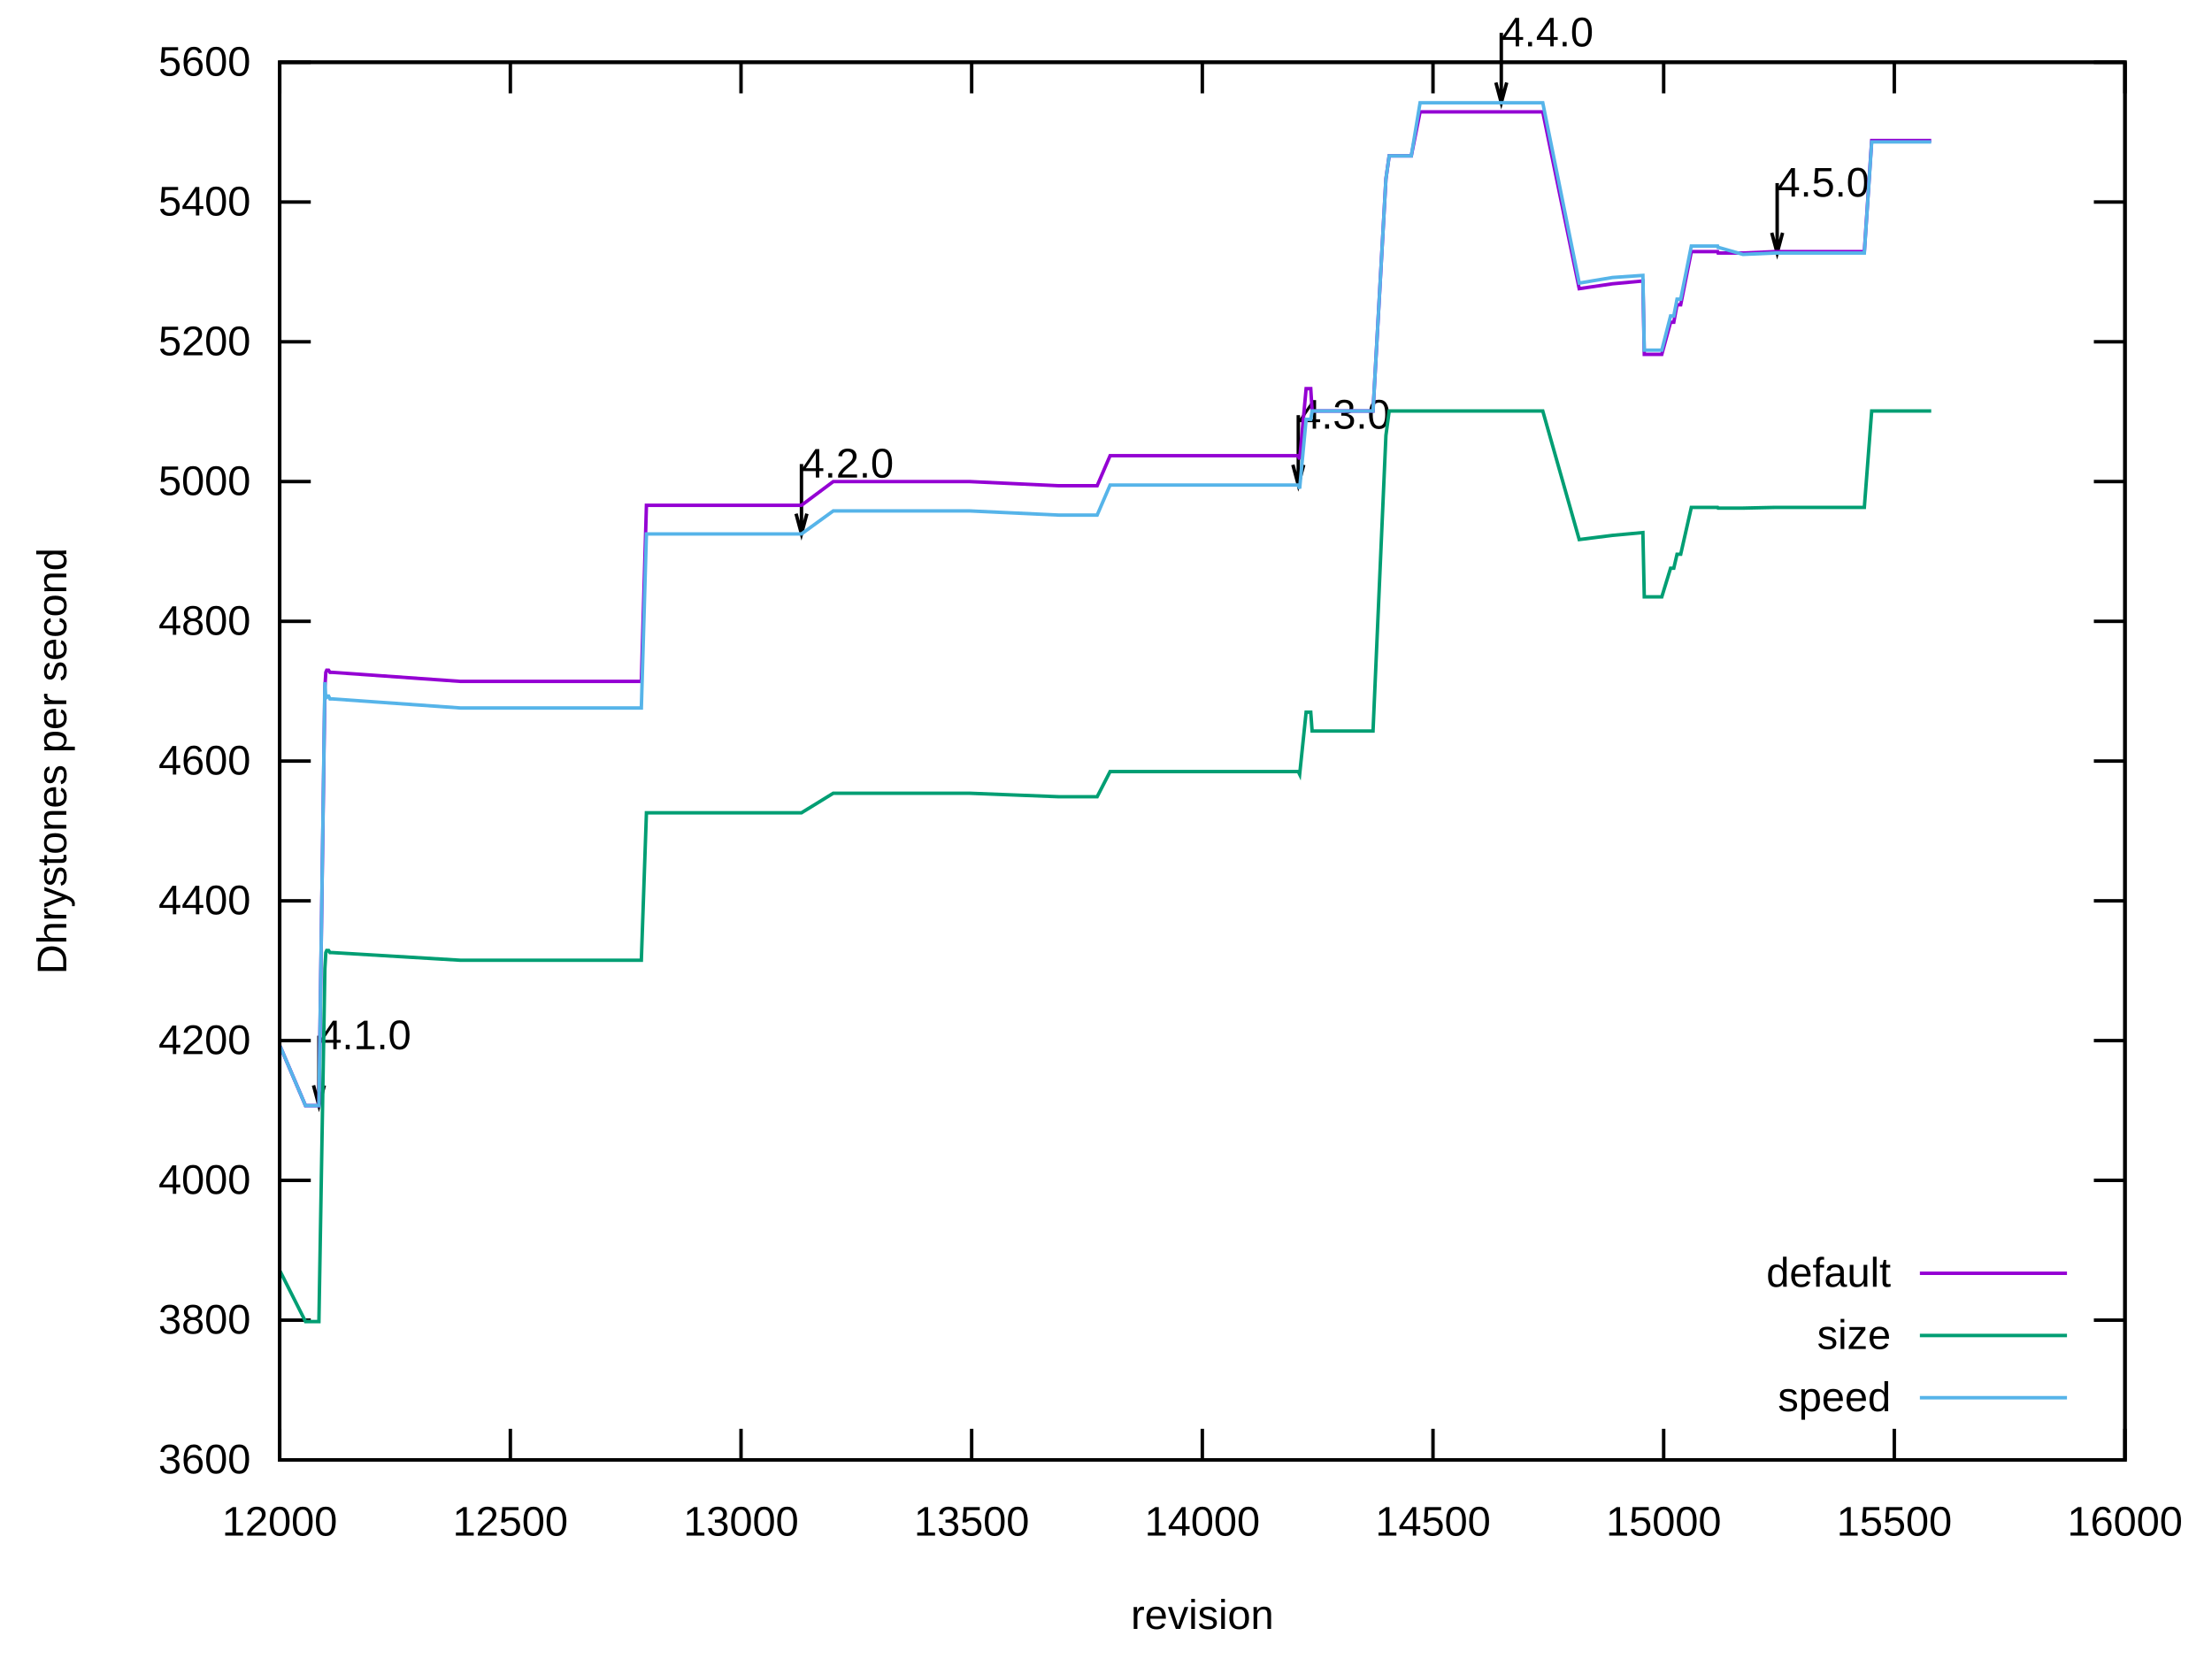
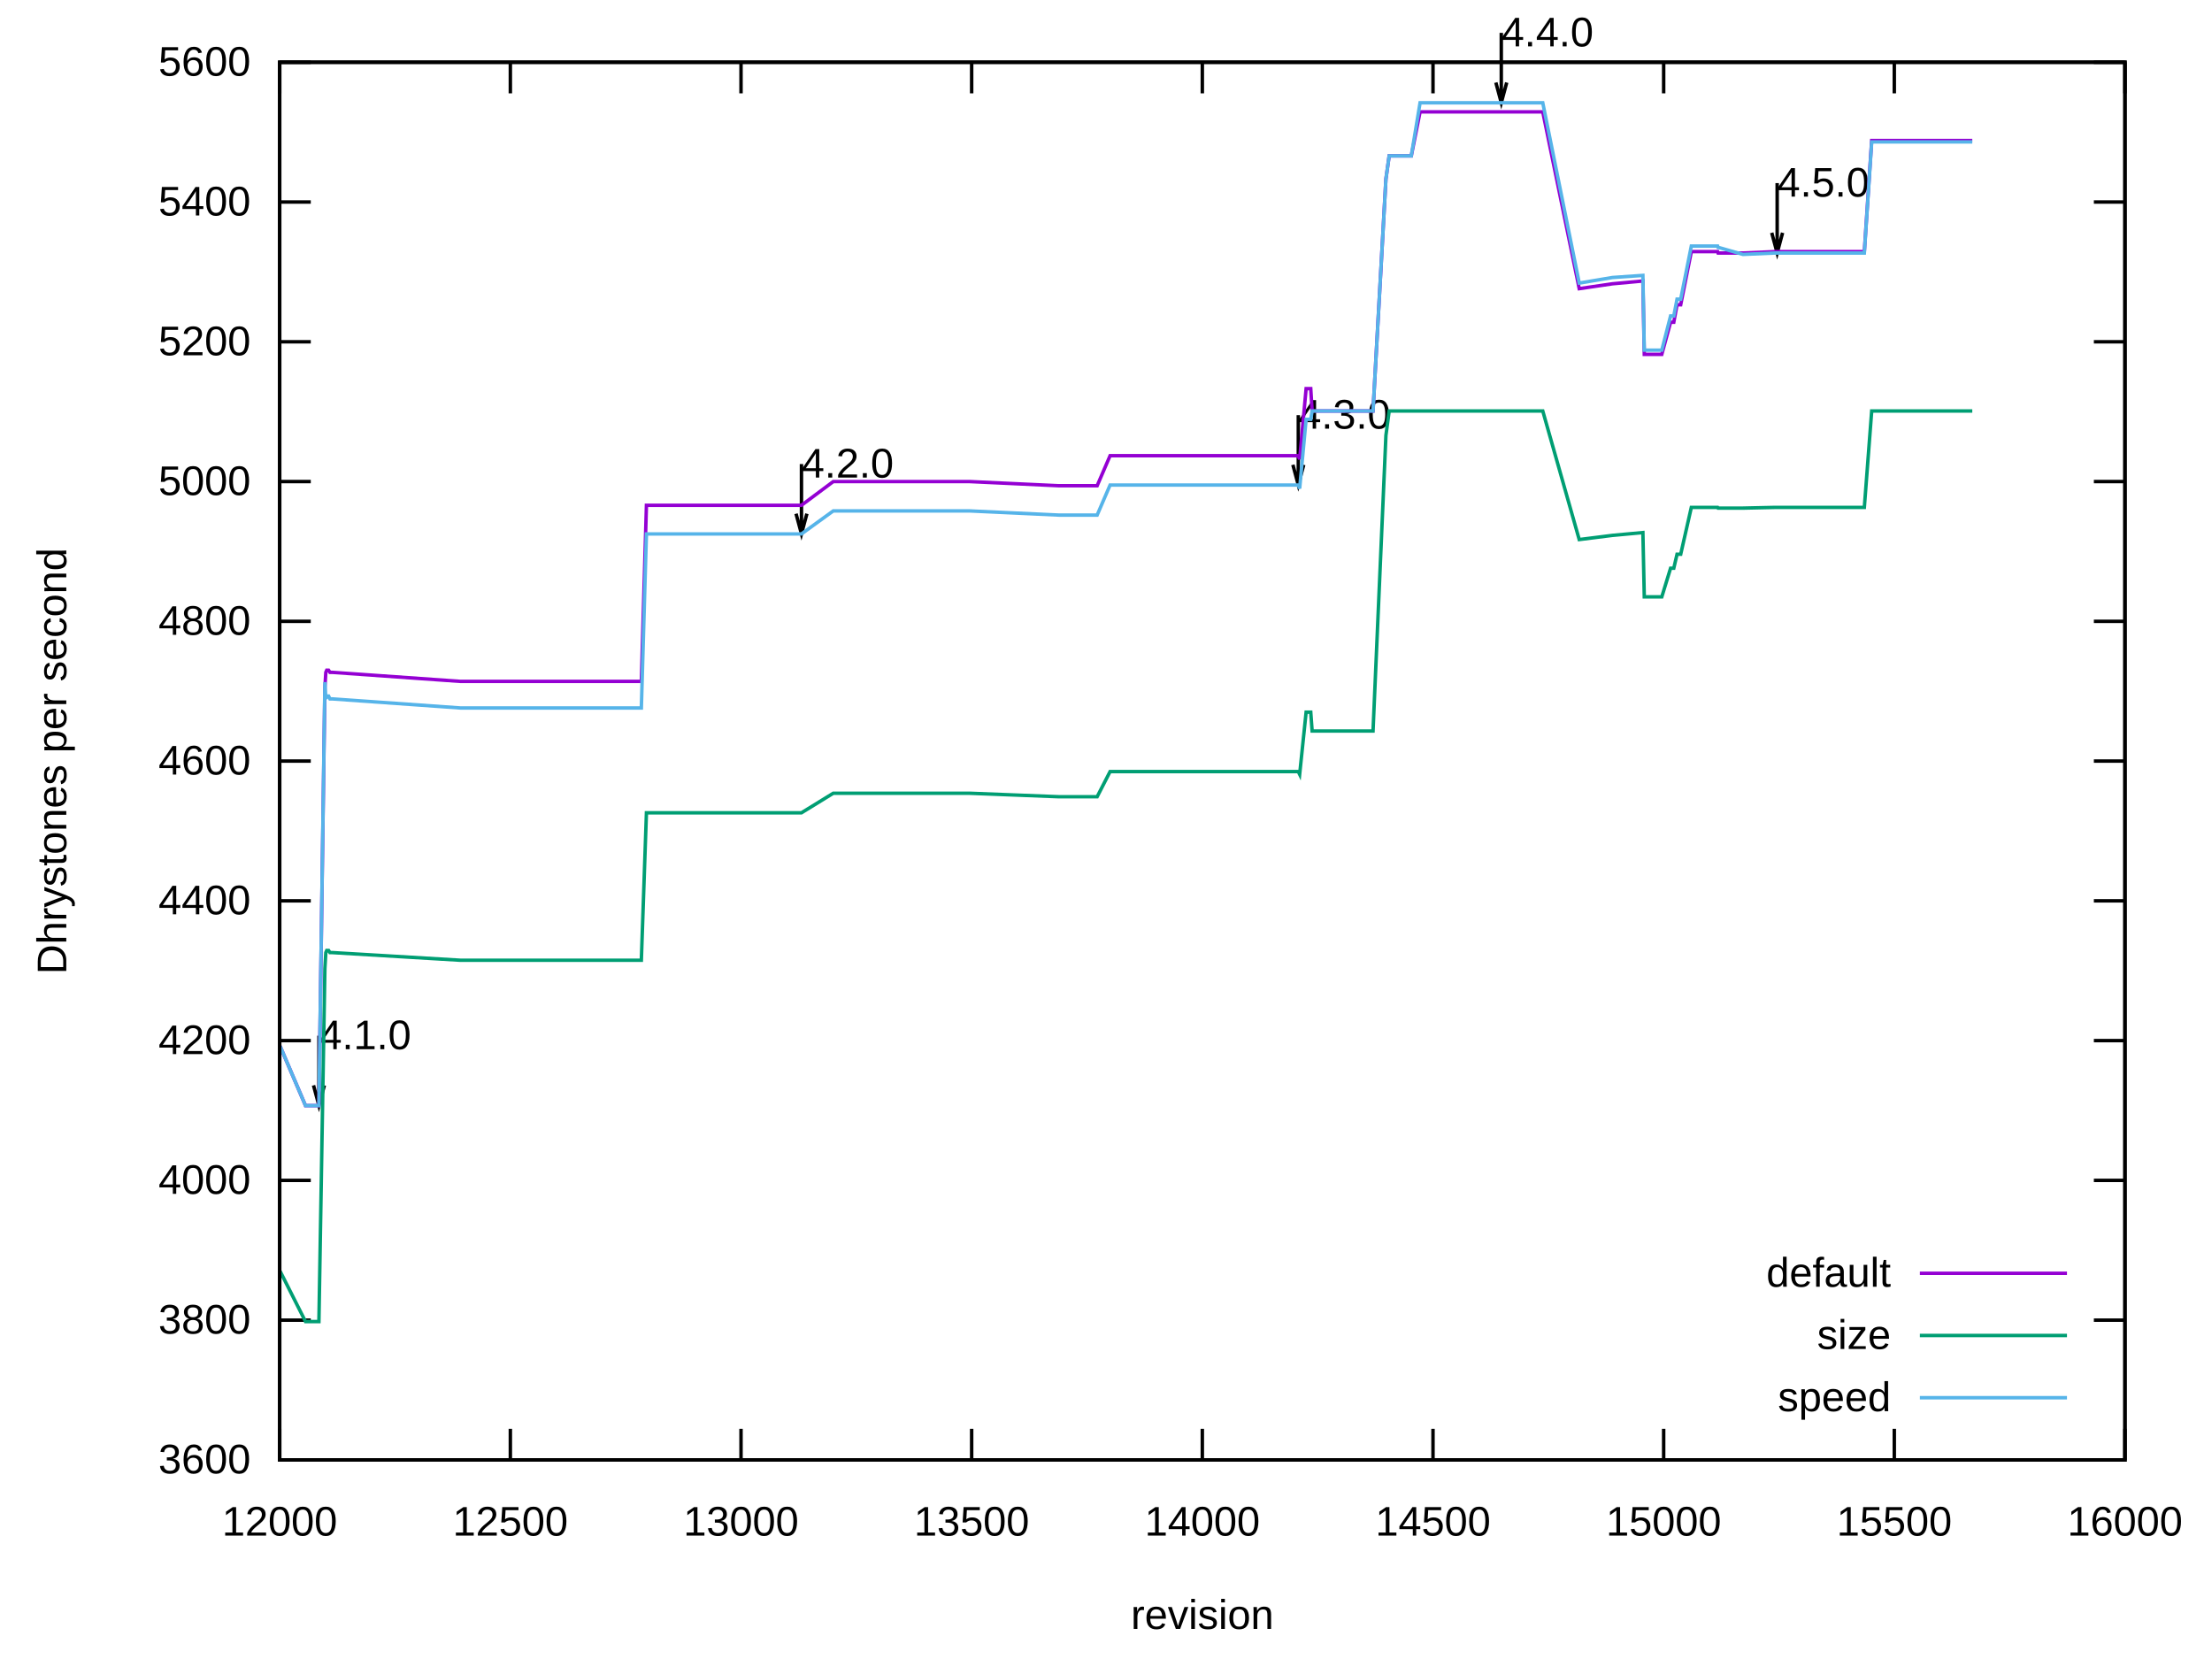
<svg xmlns="http://www.w3.org/2000/svg" xmlns:xlink="http://www.w3.org/1999/xlink" width="640" height="480" viewBox="0 0 640 480">
  <g id="gnuplot_canvas">
    <rect x="0" y="0" width="640" height="480" fill="none" />
    <defs>
      <circle id="gpDot" r="0.5" stroke-width="0.5" stroke="currentColor" />
      <path id="gpPt0" stroke-width="0.222" stroke="currentColor" d="M-1,0 h2 M0,-1 v2" />
      <path id="gpPt1" stroke-width="0.222" stroke="currentColor" d="M-1,-1 L1,1 M1,-1 L-1,1" />
      <path id="gpPt2" stroke-width="0.222" stroke="currentColor" d="M-1,0 L1,0 M0,-1 L0,1 M-1,-1 L1,1 M-1,1 L1,-1" />
      <rect id="gpPt3" stroke-width="0.222" stroke="currentColor" x="-1" y="-1" width="2" height="2" />
      <rect id="gpPt4" stroke-width="0.222" stroke="currentColor" fill="currentColor" x="-1" y="-1" width="2" height="2" />
      <circle id="gpPt5" stroke-width="0.222" stroke="currentColor" cx="0" cy="0" r="1" />
      <use xlink:href="#gpPt5" id="gpPt6" fill="currentColor" stroke="none" />
      <path id="gpPt7" stroke-width="0.222" stroke="currentColor" d="M0,-1.33 L-1.33,0.67 L1.33,0.67 z" />
      <use xlink:href="#gpPt7" id="gpPt8" fill="currentColor" stroke="none" />
      <use xlink:href="#gpPt7" id="gpPt9" stroke="currentColor" transform="rotate(180)" />
      <use xlink:href="#gpPt9" id="gpPt10" fill="currentColor" stroke="none" />
      <use xlink:href="#gpPt3" id="gpPt11" stroke="currentColor" transform="rotate(45)" />
      <use xlink:href="#gpPt11" id="gpPt12" fill="currentColor" stroke="none" />
      <path id="gpPt13" stroke-width="0.222" stroke="currentColor" d="M0,1.330 L1.265,0.411 L0.782,-1.067 L-0.782,-1.076 L-1.265,0.411 z" />
      <use xlink:href="#gpPt13" id="gpPt14" fill="currentColor" stroke="none" />
      <filter id="textbox" filterUnits="objectBoundingBox" x="0" y="0" height="1" width="1">
        <feFlood flood-color="white" flood-opacity="1" result="bgnd" />
        <feComposite in="SourceGraphic" in2="bgnd" operator="atop" />
      </filter>
      <filter id="greybox" filterUnits="objectBoundingBox" x="0" y="0" height="1" width="1">
        <feFlood flood-color="lightgrey" flood-opacity="1" result="grey" />
        <feComposite in="SourceGraphic" in2="grey" operator="atop" />
      </filter>
    </defs>
    <g fill="none" color="white" stroke="currentColor" stroke-width="1.00" stroke-linecap="butt" stroke-linejoin="miter">
</g>
    <g fill="none" color="black" stroke="currentColor" stroke-width="1.00" stroke-linecap="butt" stroke-linejoin="miter">
      <path stroke="black" d="M80.92,422.40 L89.92,422.40 M614.82,422.40 L605.82,422.40  " />
      <g transform="translate(72.53,426.30)" stroke="none" fill="black" font-family="Arial" font-size="12.00" text-anchor="end">
        <text>
          <tspan font-family="Arial"> 3600</tspan>
        </text>
      </g>
    </g>
    <g fill="none" color="black" stroke="currentColor" stroke-width="1.00" stroke-linecap="butt" stroke-linejoin="miter">
      <path stroke="black" d="M80.92,381.96 L89.92,381.96 M614.82,381.96 L605.82,381.96  " />
      <g transform="translate(72.53,385.86)" stroke="none" fill="black" font-family="Arial" font-size="12.00" text-anchor="end">
        <text>
          <tspan font-family="Arial"> 3800</tspan>
        </text>
      </g>
    </g>
    <g fill="none" color="black" stroke="currentColor" stroke-width="1.00" stroke-linecap="butt" stroke-linejoin="miter">
      <path stroke="black" d="M80.92,341.52 L89.92,341.52 M614.82,341.52 L605.82,341.52  " />
      <g transform="translate(72.53,345.42)" stroke="none" fill="black" font-family="Arial" font-size="12.00" text-anchor="end">
        <text>
          <tspan font-family="Arial"> 4000</tspan>
        </text>
      </g>
    </g>
    <g fill="none" color="black" stroke="currentColor" stroke-width="1.00" stroke-linecap="butt" stroke-linejoin="miter">
      <path stroke="black" d="M80.92,301.08 L89.92,301.08 M614.82,301.08 L605.82,301.08  " />
      <g transform="translate(72.53,304.98)" stroke="none" fill="black" font-family="Arial" font-size="12.00" text-anchor="end">
        <text>
          <tspan font-family="Arial"> 4200</tspan>
        </text>
      </g>
    </g>
    <g fill="none" color="black" stroke="currentColor" stroke-width="1.00" stroke-linecap="butt" stroke-linejoin="miter">
      <path stroke="black" d="M80.92,260.64 L89.92,260.64 M614.82,260.64 L605.82,260.64  " />
      <g transform="translate(72.53,264.54)" stroke="none" fill="black" font-family="Arial" font-size="12.00" text-anchor="end">
        <text>
          <tspan font-family="Arial"> 4400</tspan>
        </text>
      </g>
    </g>
    <g fill="none" color="black" stroke="currentColor" stroke-width="1.00" stroke-linecap="butt" stroke-linejoin="miter">
      <path stroke="black" d="M80.92,220.20 L89.92,220.20 M614.82,220.20 L605.82,220.20  " />
      <g transform="translate(72.53,224.10)" stroke="none" fill="black" font-family="Arial" font-size="12.00" text-anchor="end">
        <text>
          <tspan font-family="Arial"> 4600</tspan>
        </text>
      </g>
    </g>
    <g fill="none" color="black" stroke="currentColor" stroke-width="1.00" stroke-linecap="butt" stroke-linejoin="miter">
      <path stroke="black" d="M80.92,179.77 L89.92,179.77 M614.82,179.77 L605.82,179.77  " />
      <g transform="translate(72.53,183.67)" stroke="none" fill="black" font-family="Arial" font-size="12.00" text-anchor="end">
        <text>
          <tspan font-family="Arial"> 4800</tspan>
        </text>
      </g>
    </g>
    <g fill="none" color="black" stroke="currentColor" stroke-width="1.00" stroke-linecap="butt" stroke-linejoin="miter">
      <path stroke="black" d="M80.92,139.33 L89.92,139.33 M614.82,139.33 L605.82,139.33  " />
      <g transform="translate(72.53,143.23)" stroke="none" fill="black" font-family="Arial" font-size="12.00" text-anchor="end">
        <text>
          <tspan font-family="Arial"> 5000</tspan>
        </text>
      </g>
    </g>
    <g fill="none" color="black" stroke="currentColor" stroke-width="1.00" stroke-linecap="butt" stroke-linejoin="miter">
      <path stroke="black" d="M80.92,98.89 L89.92,98.89 M614.82,98.89 L605.82,98.89  " />
      <g transform="translate(72.53,102.79)" stroke="none" fill="black" font-family="Arial" font-size="12.00" text-anchor="end">
        <text>
          <tspan font-family="Arial"> 5200</tspan>
        </text>
      </g>
    </g>
    <g fill="none" color="black" stroke="currentColor" stroke-width="1.00" stroke-linecap="butt" stroke-linejoin="miter">
      <path stroke="black" d="M80.92,58.45 L89.92,58.45 M614.82,58.45 L605.82,58.45  " />
      <g transform="translate(72.53,62.35)" stroke="none" fill="black" font-family="Arial" font-size="12.00" text-anchor="end">
        <text>
          <tspan font-family="Arial"> 5400</tspan>
        </text>
      </g>
    </g>
    <g fill="none" color="black" stroke="currentColor" stroke-width="1.00" stroke-linecap="butt" stroke-linejoin="miter">
      <path stroke="black" d="M80.92,18.01 L89.92,18.01 M614.82,18.01 L605.82,18.01  " />
      <g transform="translate(72.53,21.91)" stroke="none" fill="black" font-family="Arial" font-size="12.00" text-anchor="end">
        <text>
          <tspan font-family="Arial"> 5600</tspan>
        </text>
      </g>
    </g>
    <g fill="none" color="black" stroke="currentColor" stroke-width="1.00" stroke-linecap="butt" stroke-linejoin="miter">
      <path stroke="black" d="M80.92,422.40 L80.92,413.40 M80.92,18.01 L80.92,27.01  " />
      <g transform="translate(80.92,444.30)" stroke="none" fill="black" font-family="Arial" font-size="12.00" text-anchor="middle">
        <text>
          <tspan font-family="Arial"> 12000</tspan>
        </text>
      </g>
    </g>
    <g fill="none" color="black" stroke="currentColor" stroke-width="1.00" stroke-linecap="butt" stroke-linejoin="miter">
      <path stroke="black" d="M147.66,422.40 L147.66,413.40 M147.66,18.01 L147.66,27.01  " />
      <g transform="translate(147.66,444.30)" stroke="none" fill="black" font-family="Arial" font-size="12.00" text-anchor="middle">
        <text>
          <tspan font-family="Arial"> 12500</tspan>
        </text>
      </g>
    </g>
    <g fill="none" color="black" stroke="currentColor" stroke-width="1.00" stroke-linecap="butt" stroke-linejoin="miter">
      <path stroke="black" d="M214.40,422.40 L214.40,413.40 M214.40,18.01 L214.40,27.01  " />
      <g transform="translate(214.40,444.30)" stroke="none" fill="black" font-family="Arial" font-size="12.00" text-anchor="middle">
        <text>
          <tspan font-family="Arial"> 13000</tspan>
        </text>
      </g>
    </g>
    <g fill="none" color="black" stroke="currentColor" stroke-width="1.00" stroke-linecap="butt" stroke-linejoin="miter">
      <path stroke="black" d="M281.13,422.40 L281.13,413.40 M281.13,18.01 L281.13,27.01  " />
      <g transform="translate(281.13,444.30)" stroke="none" fill="black" font-family="Arial" font-size="12.00" text-anchor="middle">
        <text>
          <tspan font-family="Arial"> 13500</tspan>
        </text>
      </g>
    </g>
    <g fill="none" color="black" stroke="currentColor" stroke-width="1.00" stroke-linecap="butt" stroke-linejoin="miter">
      <path stroke="black" d="M347.87,422.40 L347.87,413.40 M347.87,18.01 L347.87,27.01  " />
      <g transform="translate(347.87,444.30)" stroke="none" fill="black" font-family="Arial" font-size="12.00" text-anchor="middle">
        <text>
          <tspan font-family="Arial"> 14000</tspan>
        </text>
      </g>
    </g>
    <g fill="none" color="black" stroke="currentColor" stroke-width="1.00" stroke-linecap="butt" stroke-linejoin="miter">
      <path stroke="black" d="M414.61,422.40 L414.61,413.40 M414.61,18.01 L414.61,27.01  " />
      <g transform="translate(414.61,444.30)" stroke="none" fill="black" font-family="Arial" font-size="12.00" text-anchor="middle">
        <text>
          <tspan font-family="Arial"> 14500</tspan>
        </text>
      </g>
    </g>
    <g fill="none" color="black" stroke="currentColor" stroke-width="1.00" stroke-linecap="butt" stroke-linejoin="miter">
      <path stroke="black" d="M481.35,422.40 L481.35,413.40 M481.35,18.01 L481.35,27.01  " />
      <g transform="translate(481.35,444.30)" stroke="none" fill="black" font-family="Arial" font-size="12.00" text-anchor="middle">
        <text>
          <tspan font-family="Arial"> 15000</tspan>
        </text>
      </g>
    </g>
    <g fill="none" color="black" stroke="currentColor" stroke-width="1.00" stroke-linecap="butt" stroke-linejoin="miter">
      <path stroke="black" d="M548.08,422.40 L548.08,413.40 M548.08,18.01 L548.08,27.01  " />
      <g transform="translate(548.08,444.30)" stroke="none" fill="black" font-family="Arial" font-size="12.00" text-anchor="middle">
        <text>
          <tspan font-family="Arial"> 15500</tspan>
        </text>
      </g>
    </g>
    <g fill="none" color="black" stroke="currentColor" stroke-width="1.00" stroke-linecap="butt" stroke-linejoin="miter">
      <path stroke="black" d="M614.82,422.40 L614.82,413.40 M614.82,18.01 L614.82,27.01  " />
      <g transform="translate(614.82,444.30)" stroke="none" fill="black" font-family="Arial" font-size="12.00" text-anchor="middle">
        <text>
          <tspan font-family="Arial"> 16000</tspan>
        </text>
      </g>
    </g>
    <g fill="none" color="black" stroke="currentColor" stroke-width="1.00" stroke-linecap="butt" stroke-linejoin="miter">
</g>
    <g fill="none" color="black" stroke="currentColor" stroke-width="1.00" stroke-linecap="butt" stroke-linejoin="miter">
      <path stroke="black" d="M80.92,18.01 L80.92,422.40 L614.82,422.40 L614.82,18.01 L80.92,18.01 Z  " />
      <g transform="translate(92.27,303.57)" stroke="none" fill="black" font-family="Arial" font-size="12.00" text-anchor="start">
        <text>
          <tspan font-family="Arial">4.1.0</tspan>
        </text>
      </g>
      <g transform="translate(231.88,138.17)" stroke="none" fill="black" font-family="Arial" font-size="12.00" text-anchor="start">
        <text>
          <tspan font-family="Arial">4.2.0</tspan>
        </text>
      </g>
      <g transform="translate(375.63,124.02)" stroke="none" fill="black" font-family="Arial" font-size="12.00" text-anchor="start">
        <text>
          <tspan font-family="Arial">4.3.0</tspan>
        </text>
      </g>
      <g transform="translate(434.36,13.42)" stroke="none" fill="black" font-family="Arial" font-size="12.00" text-anchor="start">
        <text>
          <tspan font-family="Arial">4.4.0</tspan>
        </text>
      </g>
      <g transform="translate(514.18,56.89)" stroke="none" fill="black" font-family="Arial" font-size="12.00" text-anchor="start">
        <text>
          <tspan font-family="Arial">4.5.0</tspan>
        </text>
      </g>
    </g>
    <g fill="none" color="black" stroke="currentColor" stroke-width="1.00" stroke-linecap="butt" stroke-linejoin="miter">
      <path stroke="black" d="M90.71,314.03 L92.28,319.88 L93.85,314.03 M92.28,299.66 L92.28,319.88  " />
    </g>
    <g fill="none" color="black" stroke="currentColor" stroke-width="1.00" stroke-linecap="butt" stroke-linejoin="miter">
      <path stroke="black" d="M230.32,148.63 L231.89,154.48 L233.46,148.63 M231.89,134.26 L231.89,154.48  " />
    </g>
    <g fill="none" color="black" stroke="currentColor" stroke-width="1.00" stroke-linecap="butt" stroke-linejoin="miter">
      <path stroke="black" d="M374.07,134.48 L375.64,140.33 L377.21,134.48 M375.64,120.11 L375.64,140.33  " />
    </g>
    <g fill="none" color="black" stroke="currentColor" stroke-width="1.00" stroke-linecap="butt" stroke-linejoin="miter">
      <path stroke="black" d="M432.80,23.88 L434.37,29.73 L435.94,23.88 M434.37,9.51 L434.37,29.73  " />
    </g>
    <g fill="none" color="black" stroke="currentColor" stroke-width="1.00" stroke-linecap="butt" stroke-linejoin="miter">
      <path stroke="black" d="M512.62,67.35 L514.19,73.20 L515.76,67.35 M514.19,52.98 L514.19,73.20  " />
    </g>
    <g fill="none" color="black" stroke="currentColor" stroke-width="1.00" stroke-linecap="butt" stroke-linejoin="miter">
</g>
    <g id="gnuplot_plot_1">
      <g fill="none" color="black" stroke="currentColor" stroke-width="1.00" stroke-linecap="butt" stroke-linejoin="miter">
        <g transform="translate(547.09,372.30)" stroke="none" fill="black" font-family="Arial" font-size="12.00" text-anchor="end">
          <text>
            <tspan font-family="Arial">default</tspan>
          </text>
        </g>
      </g>
      <g fill="none" color="black" stroke="currentColor" stroke-width="1.00" stroke-linecap="butt" stroke-linejoin="miter">
-         <path stroke="rgb(148,   0, 211)" d="M555.48,368.40 L598.04,368.40 M81.05,302.70 L88.39,319.89 L92.27,319.89 L94.00,198.97 L94.27,194.53 L94.53,193.92   L95.07,193.92 L95.47,194.53 L96.14,194.53 L133.24,197.15 L136.31,197.15 L138.31,197.15 L140.98,197.15 L142.85,197.15   L146.06,197.15 L146.99,197.15 L148.73,197.15 L166.61,197.15 L170.75,197.15 L172.88,197.15 L173.28,197.15 L180.49,197.15   L185.56,197.15 L187.03,146.20 L191.30,146.20 L195.98,146.20 L197.71,146.20 L199.85,146.20 L201.05,146.20 L210.26,146.20   L231.88,146.20 L241.09,139.33 L254.44,139.33 L280.47,139.33 L306.36,140.54 L307.69,140.54 L309.03,140.54 L314.23,140.54   L317.44,140.54 L321.18,131.85 L321.71,131.85 L322.91,131.85 L324.51,131.85 L327.18,131.85 L332.52,131.85 L334.52,131.85   L347.87,131.85 L372.43,131.85 L375.63,131.85 L376.03,132.86 L377.90,112.44 L379.24,112.44 L379.64,118.91 L380.70,118.91   L380.97,118.91 L381.64,118.91 L387.91,118.91 L394.05,118.91 L397.26,118.91 L400.99,51.78 L401.93,45.10 L407.00,45.10   L407.67,45.10 L408.33,45.10 L410.87,32.37 L415.94,32.37 L418.34,32.37 L434.36,32.37 L434.63,32.37 L442.64,32.37   L446.37,32.37 L456.92,83.52 L466.53,82.11 L475.34,81.30 L475.74,102.53 L480.81,102.53 L483.35,93.23 L484.28,93.23   L485.22,88.17 L485.62,88.17 L486.28,88.17 L489.35,72.80 L493.76,72.80 L495.23,72.80 L496.96,72.80 L497.10,73.21   L497.23,73.21 L504.30,73.21 L513.38,72.80 L514.18,72.80 L523.66,72.80 L537.14,72.80 L539.41,72.80 L541.54,40.66   L546.21,40.66 L554.76,40.66 L558.76,40.66  " />
+         <path stroke="rgb(148,   0, 211)" d="M555.48,368.40 L598.04,368.40 M81.05,302.70 L88.39,319.89 L92.27,319.89 L94.00,198.97 L94.27,194.53 L94.53,193.92   L95.07,193.92 L95.47,194.53 L96.14,194.53 L133.24,197.15 L136.31,197.15 L138.31,197.15 L140.98,197.15 L142.85,197.15   L146.06,197.15 L146.99,197.15 L148.73,197.15 L166.61,197.15 L170.75,197.15 L172.88,197.15 L173.28,197.15 L180.49,197.15   L185.56,197.15 L187.03,146.20 L191.30,146.20 L195.98,146.20 L197.71,146.20 L199.85,146.20 L201.05,146.20 L210.26,146.20   L231.88,146.20 L241.09,139.33 L254.44,139.33 L280.47,139.33 L306.36,140.54 L307.69,140.54 L309.03,140.54 L314.23,140.54   L317.44,140.54 L321.18,131.85 L321.71,131.85 L322.91,131.85 L324.51,131.85 L327.18,131.85 L332.52,131.85 L334.52,131.85   L347.87,131.85 L372.43,131.85 L375.63,131.85 L376.03,132.86 L377.90,112.44 L379.24,112.44 L379.64,118.91 L380.70,118.91   L380.97,118.91 L381.64,118.91 L387.91,118.91 L394.05,118.91 L397.26,118.91 L400.99,51.78 L401.93,45.10 L407.00,45.10   L407.67,45.10 L408.33,45.10 L410.87,32.37 L415.94,32.37 L418.34,32.37 L434.36,32.37 L434.63,32.37 L442.64,32.37   L446.37,32.37 L456.92,83.52 L466.53,82.11 L475.34,81.30 L475.74,102.53 L480.81,102.53 L483.35,93.23 L484.28,93.23   L485.22,88.17 L485.62,88.17 L486.28,88.17 L489.35,72.80 L493.76,72.80 L495.23,72.80 L496.96,72.80 L497.10,73.21   L497.23,73.21 L504.30,73.21 L513.38,72.80 L514.18,72.80 L523.66,72.80 L537.14,72.80 L539.41,72.80 L541.54,40.66   L546.21,40.66 L554.76,40.66 L558.76,40.66 L570.64,40.66  " />
      </g>
    </g>
    <g id="gnuplot_plot_2">
      <g fill="none" color="black" stroke="currentColor" stroke-width="1.00" stroke-linecap="butt" stroke-linejoin="miter">
        <g transform="translate(547.09,390.30)" stroke="none" fill="black" font-family="Arial" font-size="12.00" text-anchor="end">
          <text>
            <tspan font-family="Arial">size</tspan>
          </text>
        </g>
      </g>
      <g fill="none" color="black" stroke="currentColor" stroke-width="1.00" stroke-linecap="butt" stroke-linejoin="miter">
-         <path stroke="rgb(  0, 158, 115)" d="M555.48,386.40 L598.04,386.40 M81.05,367.81 L88.39,382.37 L92.27,382.37 L94.00,280.26 L94.27,275.61 L94.53,275.00   L95.07,275.00 L95.47,275.61 L96.14,275.61 L133.24,277.83 L136.31,277.83 L138.31,277.83 L140.98,277.83 L142.85,277.83   L146.06,277.83 L146.99,277.83 L148.73,277.83 L166.61,277.83 L170.75,277.83 L172.88,277.83 L173.28,277.83 L180.49,277.83   L185.56,277.83 L187.03,235.17 L191.30,235.17 L195.98,235.17 L197.71,235.17 L199.85,235.17 L201.05,235.17 L210.26,235.17   L231.88,235.17 L241.09,229.51 L254.44,229.51 L280.47,229.51 L306.36,230.52 L307.69,230.52 L309.03,230.52 L314.23,230.52   L317.44,230.52 L321.18,223.24 L321.71,223.24 L322.91,223.24 L324.51,223.24 L327.18,223.24 L332.52,223.24 L334.52,223.24   L347.87,223.24 L372.43,223.24 L375.63,223.24 L376.03,224.05 L377.90,206.05 L379.24,206.05 L379.64,211.51 L380.70,211.51   L380.97,211.51 L381.64,211.51 L387.91,211.51 L394.05,211.51 L397.26,211.51 L400.99,125.98 L401.93,118.91 L407.00,118.91   L407.67,118.91 L408.33,118.91 L410.87,118.91 L415.94,118.91 L418.34,118.91 L434.36,118.91 L434.63,118.91 L442.64,118.91   L446.37,118.91 L456.92,156.11 L466.53,154.90 L475.34,154.09 L475.74,172.69 L480.81,172.69 L483.35,164.40 L484.28,164.40   L485.22,160.36 L485.62,160.36 L486.28,160.36 L489.35,146.81 L493.76,146.81 L495.23,146.81 L496.96,146.81 L497.10,147.01   L497.23,147.01 L504.30,147.01 L513.38,146.81 L514.18,146.81 L523.66,146.81 L537.14,146.81 L539.41,146.81 L541.54,118.91   L546.21,118.91 L554.76,118.91 L558.76,118.91  " />
+         <path stroke="rgb(  0, 158, 115)" d="M555.48,386.40 L598.04,386.40 M81.05,367.81 L88.39,382.37 L92.27,382.37 L94.00,280.26 L94.27,275.61 L94.53,275.00   L95.07,275.00 L95.47,275.61 L96.14,275.61 L133.24,277.83 L136.31,277.83 L138.31,277.83 L140.98,277.83 L142.85,277.83   L146.06,277.83 L146.99,277.83 L148.73,277.83 L166.61,277.83 L170.75,277.83 L172.88,277.83 L173.28,277.83 L180.49,277.83   L185.56,277.83 L187.03,235.17 L191.30,235.17 L195.98,235.17 L197.71,235.17 L199.85,235.17 L201.05,235.17 L210.26,235.17   L231.88,235.17 L241.09,229.51 L254.44,229.51 L280.47,229.51 L306.36,230.52 L307.69,230.52 L309.03,230.52 L314.23,230.52   L317.44,230.52 L321.18,223.24 L321.71,223.24 L322.91,223.24 L324.51,223.24 L327.18,223.24 L332.52,223.24 L334.52,223.24   L347.87,223.24 L372.43,223.24 L375.63,223.24 L376.03,224.05 L377.90,206.05 L379.24,206.05 L379.64,211.51 L380.70,211.51   L380.97,211.51 L381.64,211.51 L387.91,211.51 L394.05,211.51 L397.26,211.51 L400.99,125.98 L401.93,118.91 L407.00,118.91   L407.67,118.91 L408.33,118.91 L410.87,118.91 L415.94,118.91 L418.34,118.91 L434.36,118.91 L434.63,118.91 L442.64,118.91   L446.37,118.91 L456.92,156.11 L466.53,154.90 L475.34,154.09 L475.74,172.69 L480.81,172.69 L483.35,164.40 L484.28,164.40   L485.22,160.36 L485.62,160.36 L486.28,160.36 L489.35,146.81 L493.76,146.81 L495.23,146.81 L496.96,146.81 L497.10,147.01   L497.23,147.01 L504.30,147.01 L513.38,146.81 L514.18,146.81 L523.66,146.81 L537.14,146.81 L539.41,146.81 L541.54,118.91   L546.21,118.91 L554.76,118.91 L558.76,118.91 L570.64,118.91  " />
      </g>
    </g>
    <g id="gnuplot_plot_3">
      <g fill="none" color="black" stroke="currentColor" stroke-width="1.00" stroke-linecap="butt" stroke-linejoin="miter">
        <g transform="translate(547.09,408.30)" stroke="none" fill="black" font-family="Arial" font-size="12.00" text-anchor="end">
          <text>
            <tspan font-family="Arial">speed</tspan>
          </text>
        </g>
      </g>
      <g fill="none" color="black" stroke="currentColor" stroke-width="1.00" stroke-linecap="butt" stroke-linejoin="miter">
-         <path stroke="rgb( 86, 180, 233)" d="M555.48,404.40 L598.04,404.40 M81.05,302.70 L88.39,319.89 L92.27,319.89 L94.00,197.36 L94.27,202.21 L94.53,201.40   L95.07,201.40 L95.47,202.21 L96.14,202.21 L133.24,204.84 L136.31,204.84 L138.31,204.84 L140.98,204.84 L142.85,204.84   L146.06,204.84 L146.99,204.84 L148.73,204.84 L166.61,204.84 L170.75,204.84 L172.88,204.84 L173.28,204.84 L180.49,204.84   L185.56,204.84 L187.03,154.49 L191.30,154.49 L195.98,154.49 L197.71,154.49 L199.85,154.49 L201.05,154.49 L210.26,154.49   L231.88,154.49 L241.09,147.82 L254.44,147.82 L280.47,147.82 L306.36,149.03 L307.69,149.03 L309.03,149.03 L314.23,149.03   L317.44,149.03 L321.18,140.34 L321.71,140.34 L322.91,140.34 L324.51,140.34 L327.18,140.34 L332.52,140.34 L334.52,140.34   L347.87,140.34 L372.43,140.34 L375.63,140.34 L376.03,141.35 L377.90,121.33 L379.24,121.33 L379.64,118.91 L380.70,118.91   L380.97,118.91 L381.64,118.91 L387.91,118.91 L394.05,118.91 L397.26,118.91 L400.99,51.78 L401.93,45.10 L407.00,45.10   L407.67,45.10 L408.33,45.10 L410.87,29.74 L415.94,29.74 L418.34,29.74 L434.36,29.74 L434.63,29.74 L442.64,29.74   L446.37,29.74 L456.92,81.90 L466.53,80.29 L475.34,79.68 L475.74,101.31 L480.81,101.31 L483.35,91.41 L484.28,91.41   L485.22,86.55 L485.62,86.55 L486.28,86.55 L489.35,71.19 L493.76,71.19 L495.23,71.19 L496.96,71.19 L497.10,71.59   L497.23,71.59 L504.30,73.61 L513.38,73.21 L514.18,73.21 L523.66,73.21 L537.14,73.21 L539.41,73.21 L541.54,41.06   L546.21,41.06 L554.76,41.06 L558.76,41.06  " />
+         <path stroke="rgb( 86, 180, 233)" d="M555.48,404.40 L598.04,404.40 M81.05,302.70 L88.39,319.89 L92.27,319.89 L94.00,197.36 L94.27,202.21 L94.53,201.40   L95.07,201.40 L95.47,202.21 L96.14,202.21 L133.24,204.84 L136.31,204.84 L138.31,204.84 L140.98,204.84 L142.85,204.84   L146.06,204.84 L146.99,204.84 L148.73,204.84 L166.61,204.84 L170.75,204.84 L172.88,204.84 L173.28,204.84 L180.49,204.84   L185.56,204.84 L187.03,154.49 L191.30,154.49 L195.98,154.49 L197.71,154.49 L199.85,154.49 L201.05,154.49 L210.26,154.49   L231.88,154.49 L241.09,147.82 L254.44,147.82 L280.47,147.82 L306.36,149.03 L307.69,149.03 L309.03,149.03 L314.23,149.03   L317.44,149.03 L321.18,140.34 L321.71,140.34 L322.91,140.34 L324.51,140.34 L327.18,140.34 L332.52,140.34 L334.52,140.34   L347.87,140.34 L372.43,140.34 L375.63,140.34 L376.03,141.35 L377.90,121.33 L379.24,121.33 L379.64,118.91 L380.70,118.91   L380.97,118.91 L381.64,118.91 L387.91,118.91 L394.05,118.91 L397.26,118.91 L400.99,51.78 L401.93,45.10 L407.00,45.10   L407.67,45.10 L408.33,45.10 L410.87,29.74 L415.94,29.74 L418.34,29.74 L434.36,29.74 L434.63,29.74 L442.64,29.74   L446.37,29.74 L456.92,81.90 L466.53,80.29 L475.34,79.68 L475.74,101.31 L480.81,101.31 L483.35,91.41 L484.28,91.41   L485.22,86.55 L485.62,86.55 L486.28,86.55 L489.35,71.19 L493.76,71.19 L495.23,71.19 L496.96,71.19 L497.10,71.59   L497.23,71.59 L504.30,73.61 L513.38,73.21 L514.18,73.21 L523.66,73.21 L537.14,73.21 L539.41,73.21 L541.54,41.06   L546.21,41.06 L554.76,41.06 L558.76,41.06 L570.64,41.06  " />
      </g>
    </g>
    <g fill="none" color="white" stroke="rgb( 86, 180, 233)" stroke-width="2.00" stroke-linecap="butt" stroke-linejoin="miter">
</g>
    <g fill="none" color="black" stroke="currentColor" stroke-width="2.00" stroke-linecap="butt" stroke-linejoin="miter">
</g>
    <g fill="none" color="black" stroke="black" stroke-width="1.00" stroke-linecap="butt" stroke-linejoin="miter">
</g>
    <g fill="none" color="black" stroke="currentColor" stroke-width="1.00" stroke-linecap="butt" stroke-linejoin="miter">
      <path stroke="black" d="M80.92,18.01 L80.92,422.40 L614.82,422.40 L614.82,18.01 L80.92,18.01 Z  " />
      <g transform="translate(19.18,220.21) rotate(270.00)" stroke="none" fill="black" font-family="Arial" font-size="12.00" text-anchor="middle">
        <text>
          <tspan font-family="Arial">Dhrystones per second</tspan>
        </text>
      </g>
    </g>
    <g fill="none" color="black" stroke="currentColor" stroke-width="1.00" stroke-linecap="butt" stroke-linejoin="miter">
      <g transform="translate(347.87,471.30)" stroke="none" fill="black" font-family="Arial" font-size="12.00" text-anchor="middle">
        <text>
          <tspan font-family="Arial">revision</tspan>
        </text>
      </g>
    </g>
    <g fill="none" color="black" stroke="currentColor" stroke-width="1.00" stroke-linecap="butt" stroke-linejoin="miter">
</g>
    <g fill="none" color="black" stroke="currentColor" stroke-width="1.00" stroke-linecap="butt" stroke-linejoin="miter">
</g>
  </g>
</svg>
